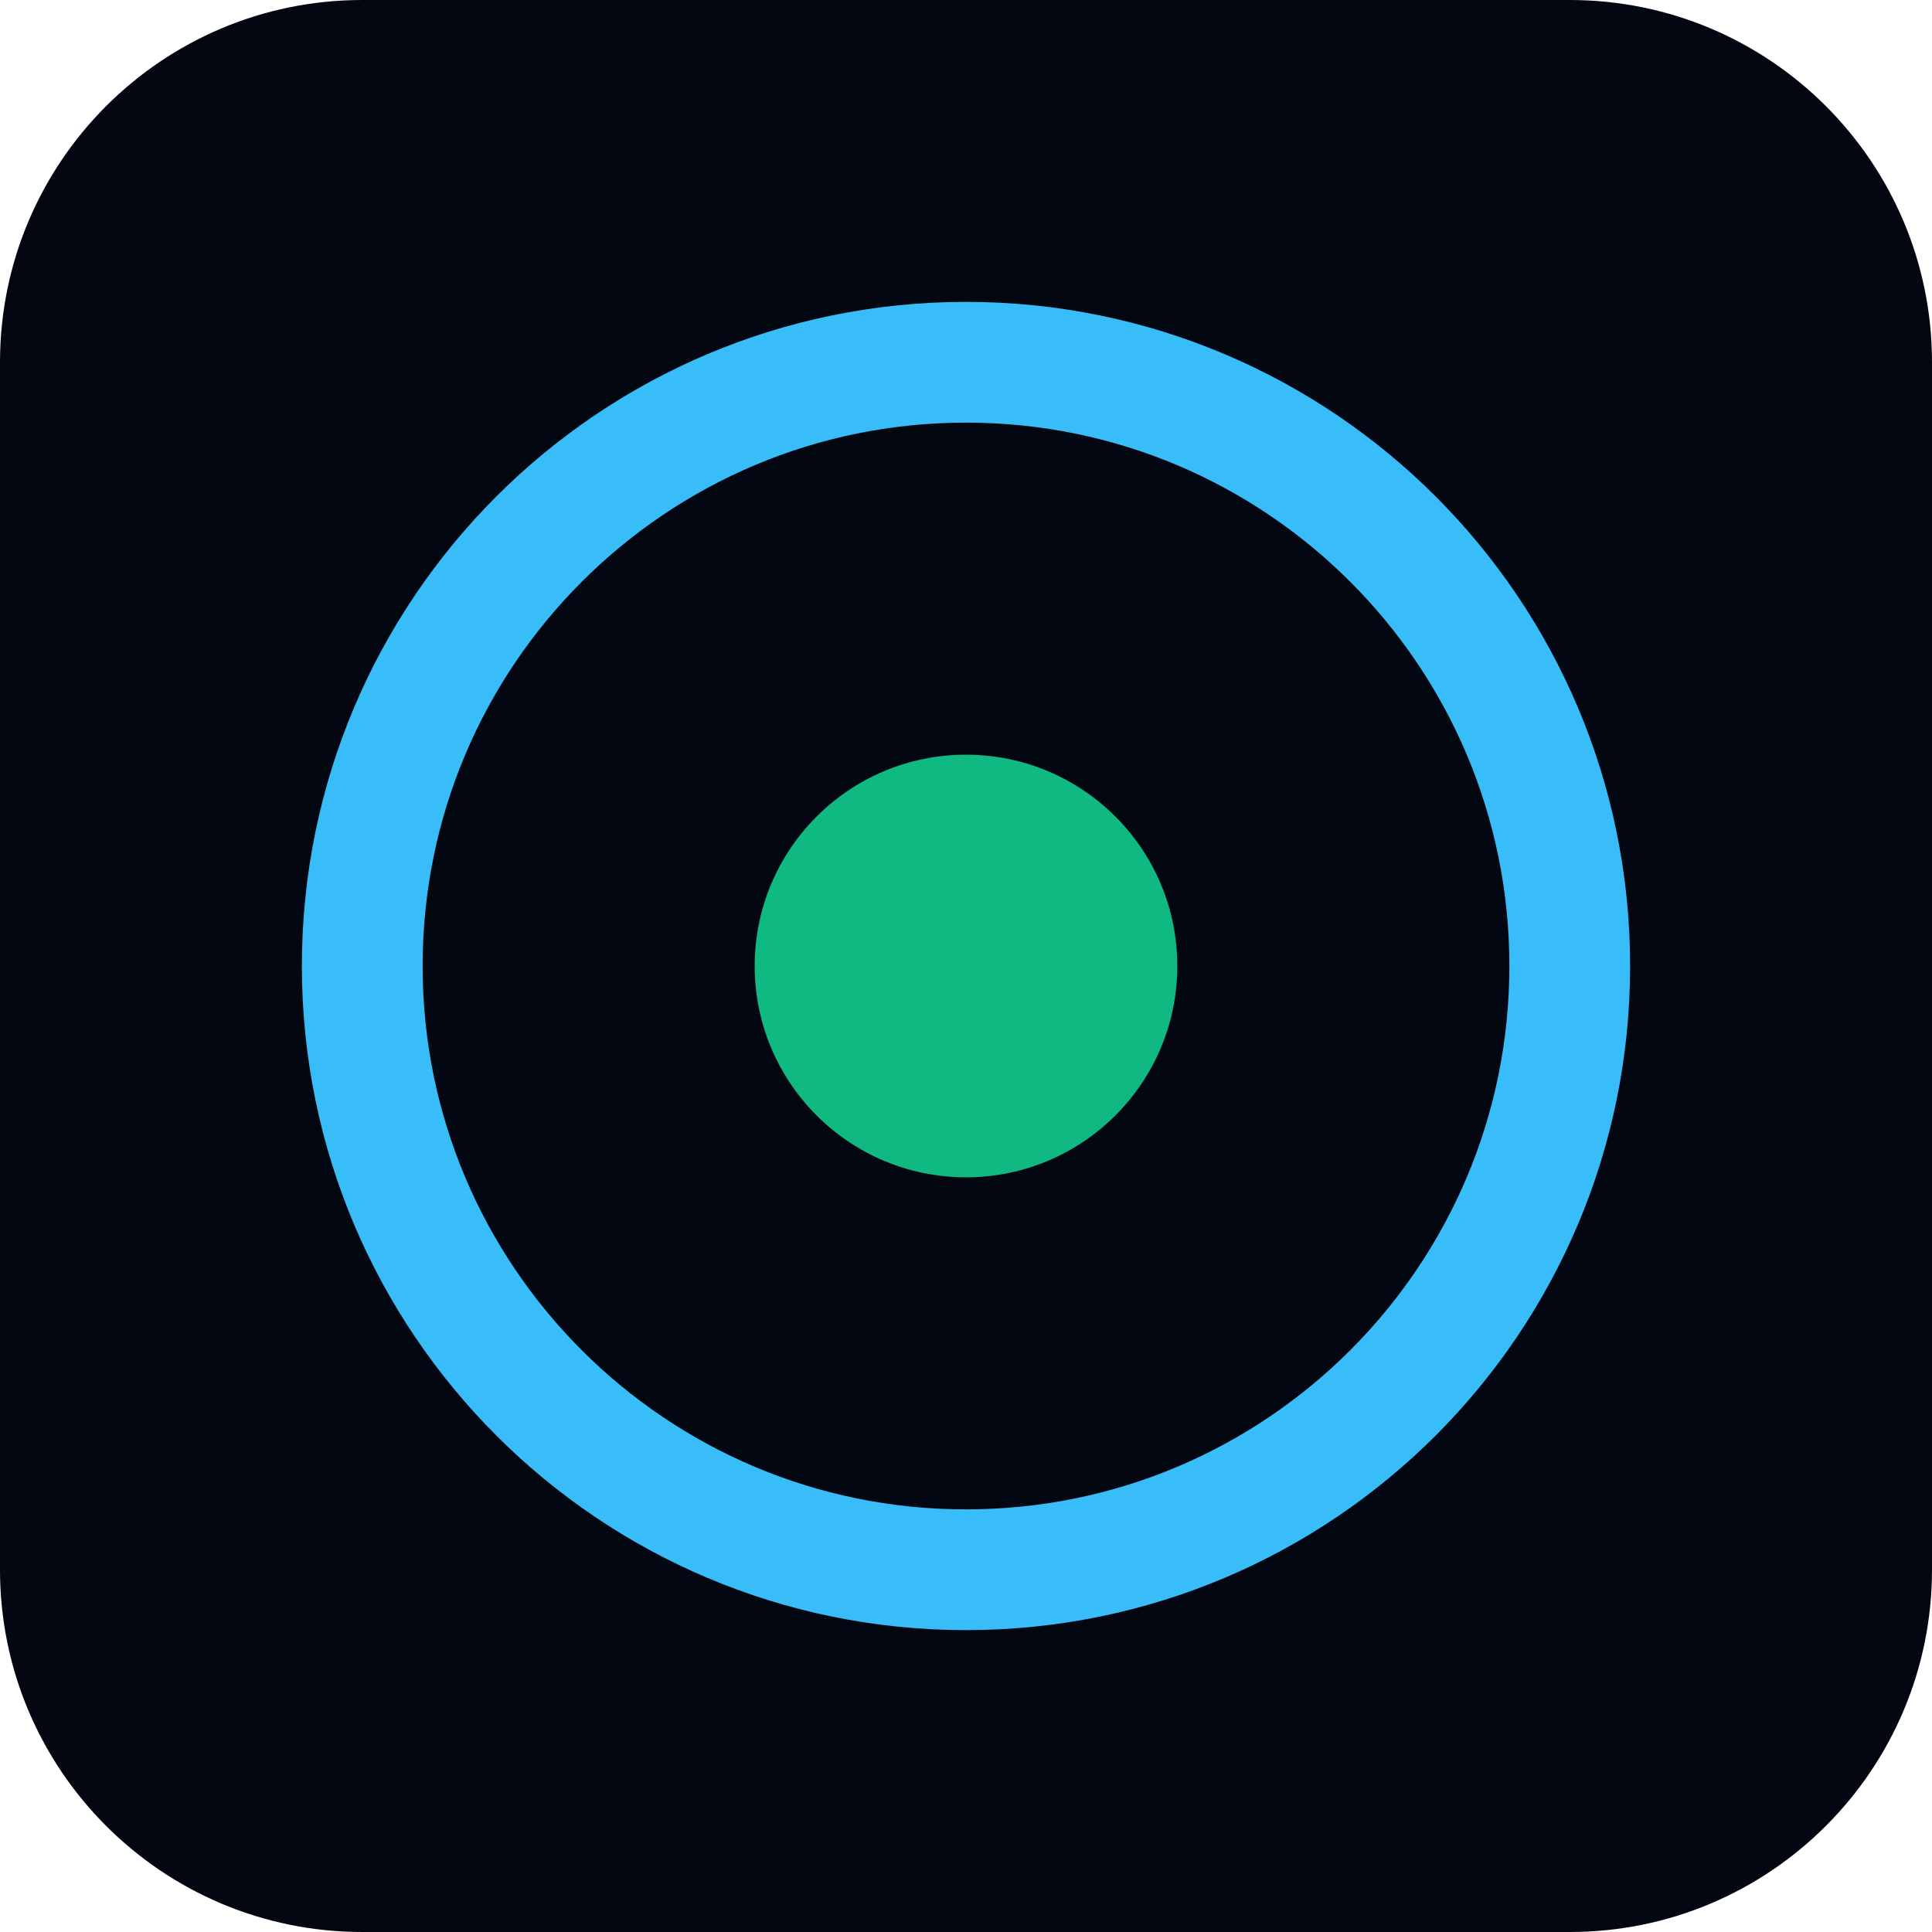
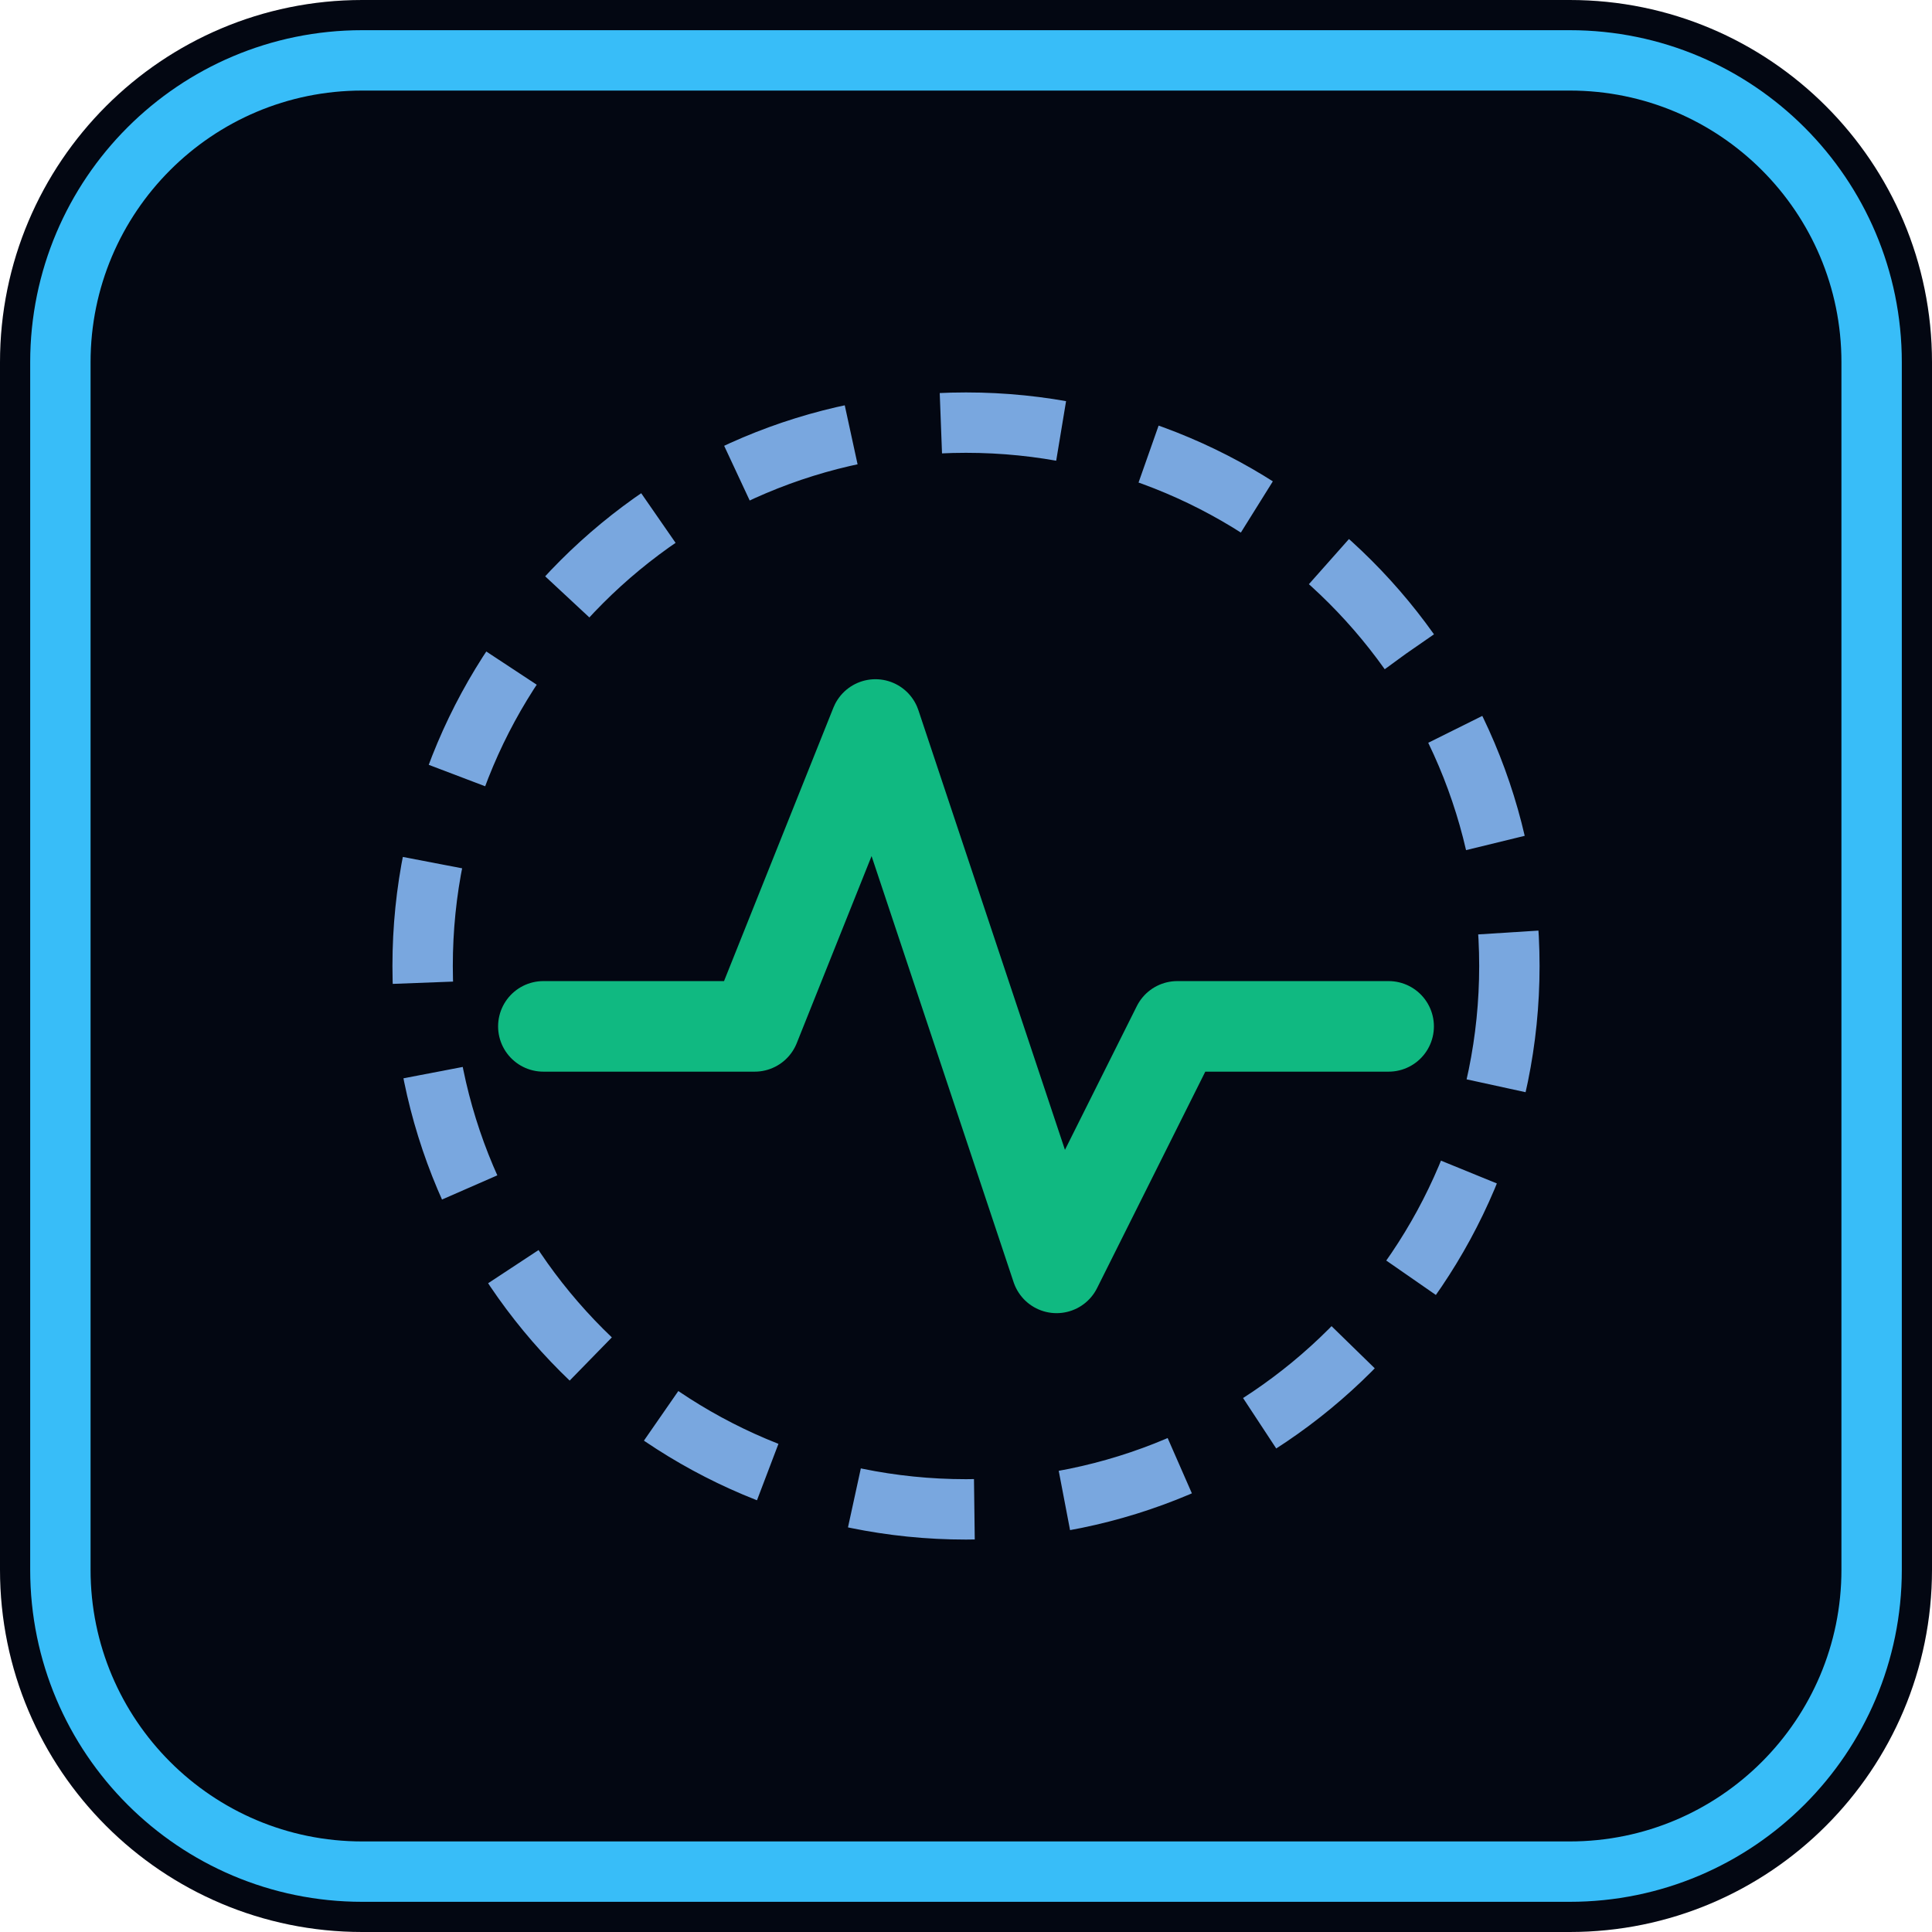
- <svg xmlns="http://www.w3.org/2000/svg" viewBox="0 0 64 64">
+ <svg xmlns="http://www.w3.org/2000/svg" viewBox="0 0 64 64" fill="none">
  <rect width="64" height="64" rx="12" fill="#030712" />
-   <circle cx="32" cy="32" r="20" fill="none" stroke="#38bdf8" stroke-width="4" />
-   <circle cx="32" cy="32" r="7" fill="#10b981" />
+   <rect x="2" y="2" width="60" height="60" rx="10" stroke="#38bdf8" stroke-width="2" />
+   <circle cx="32" cy="32" r="18" stroke="#79a7df" stroke-width="2" stroke-dasharray="4 3" />
+   <path d="M18 34h7l4-10 6 18 4-8h7" stroke="#10b981" stroke-width="3" stroke-linecap="round" stroke-linejoin="round" />
</svg>
